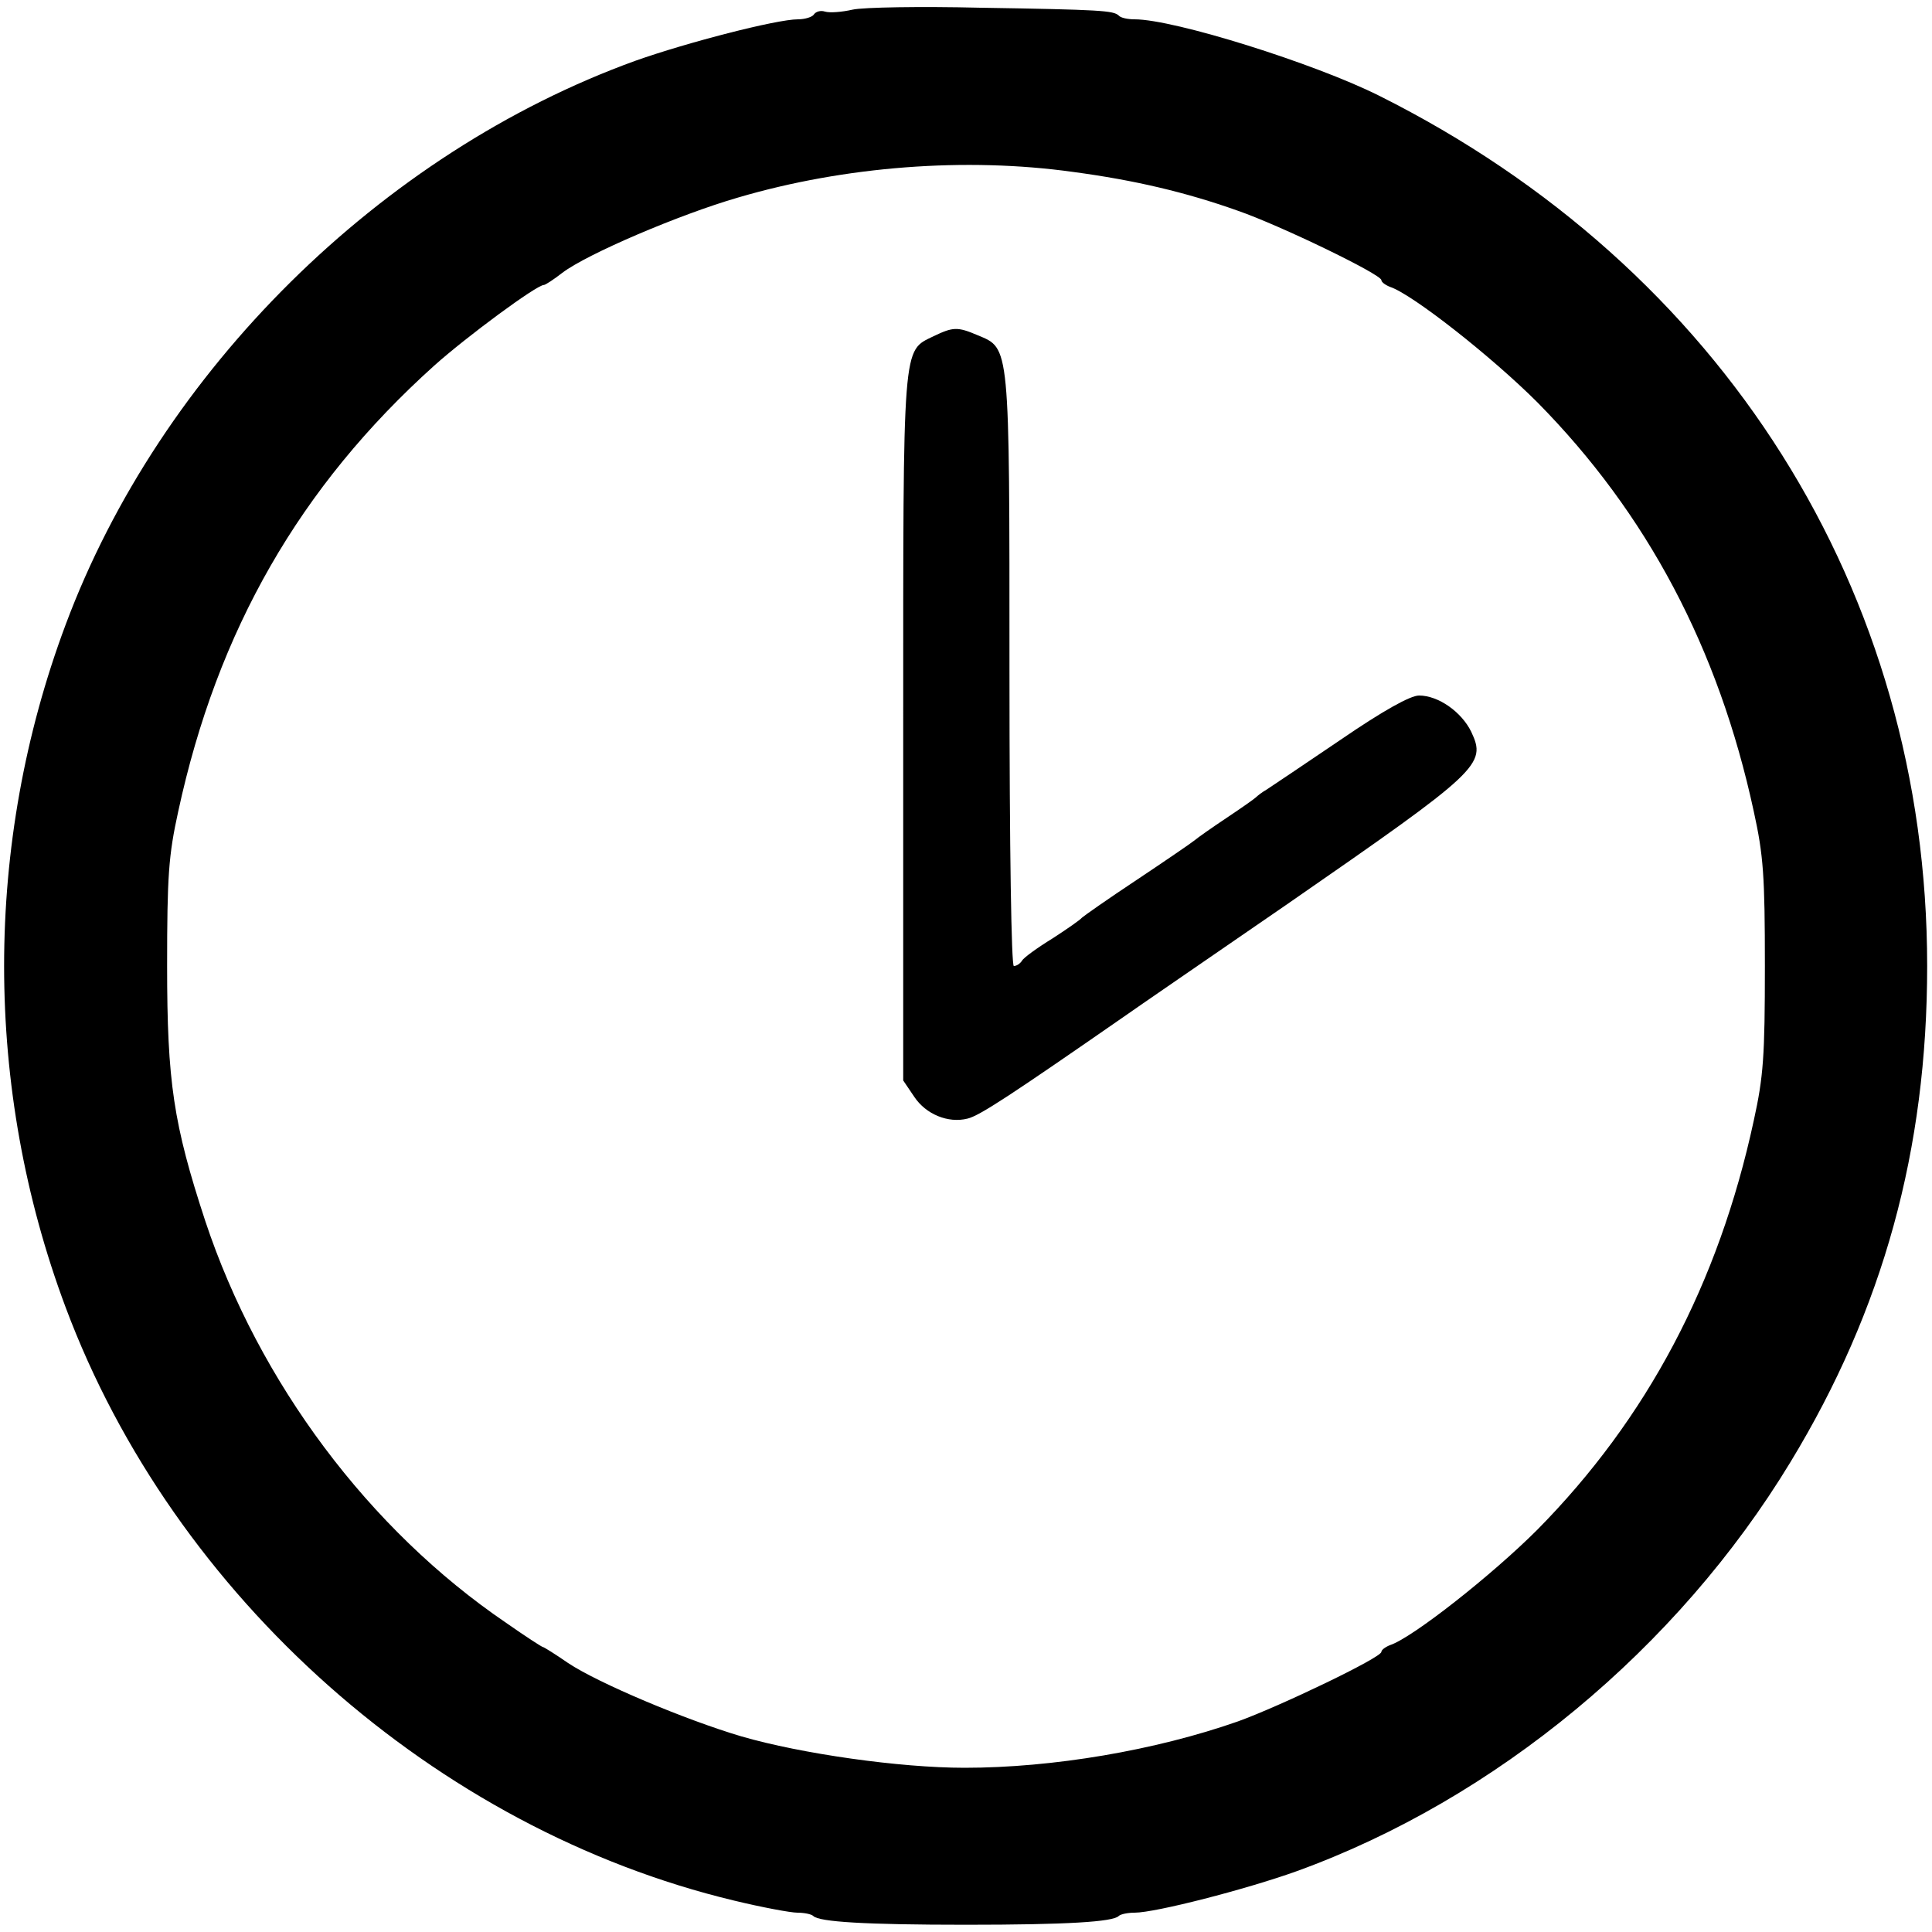
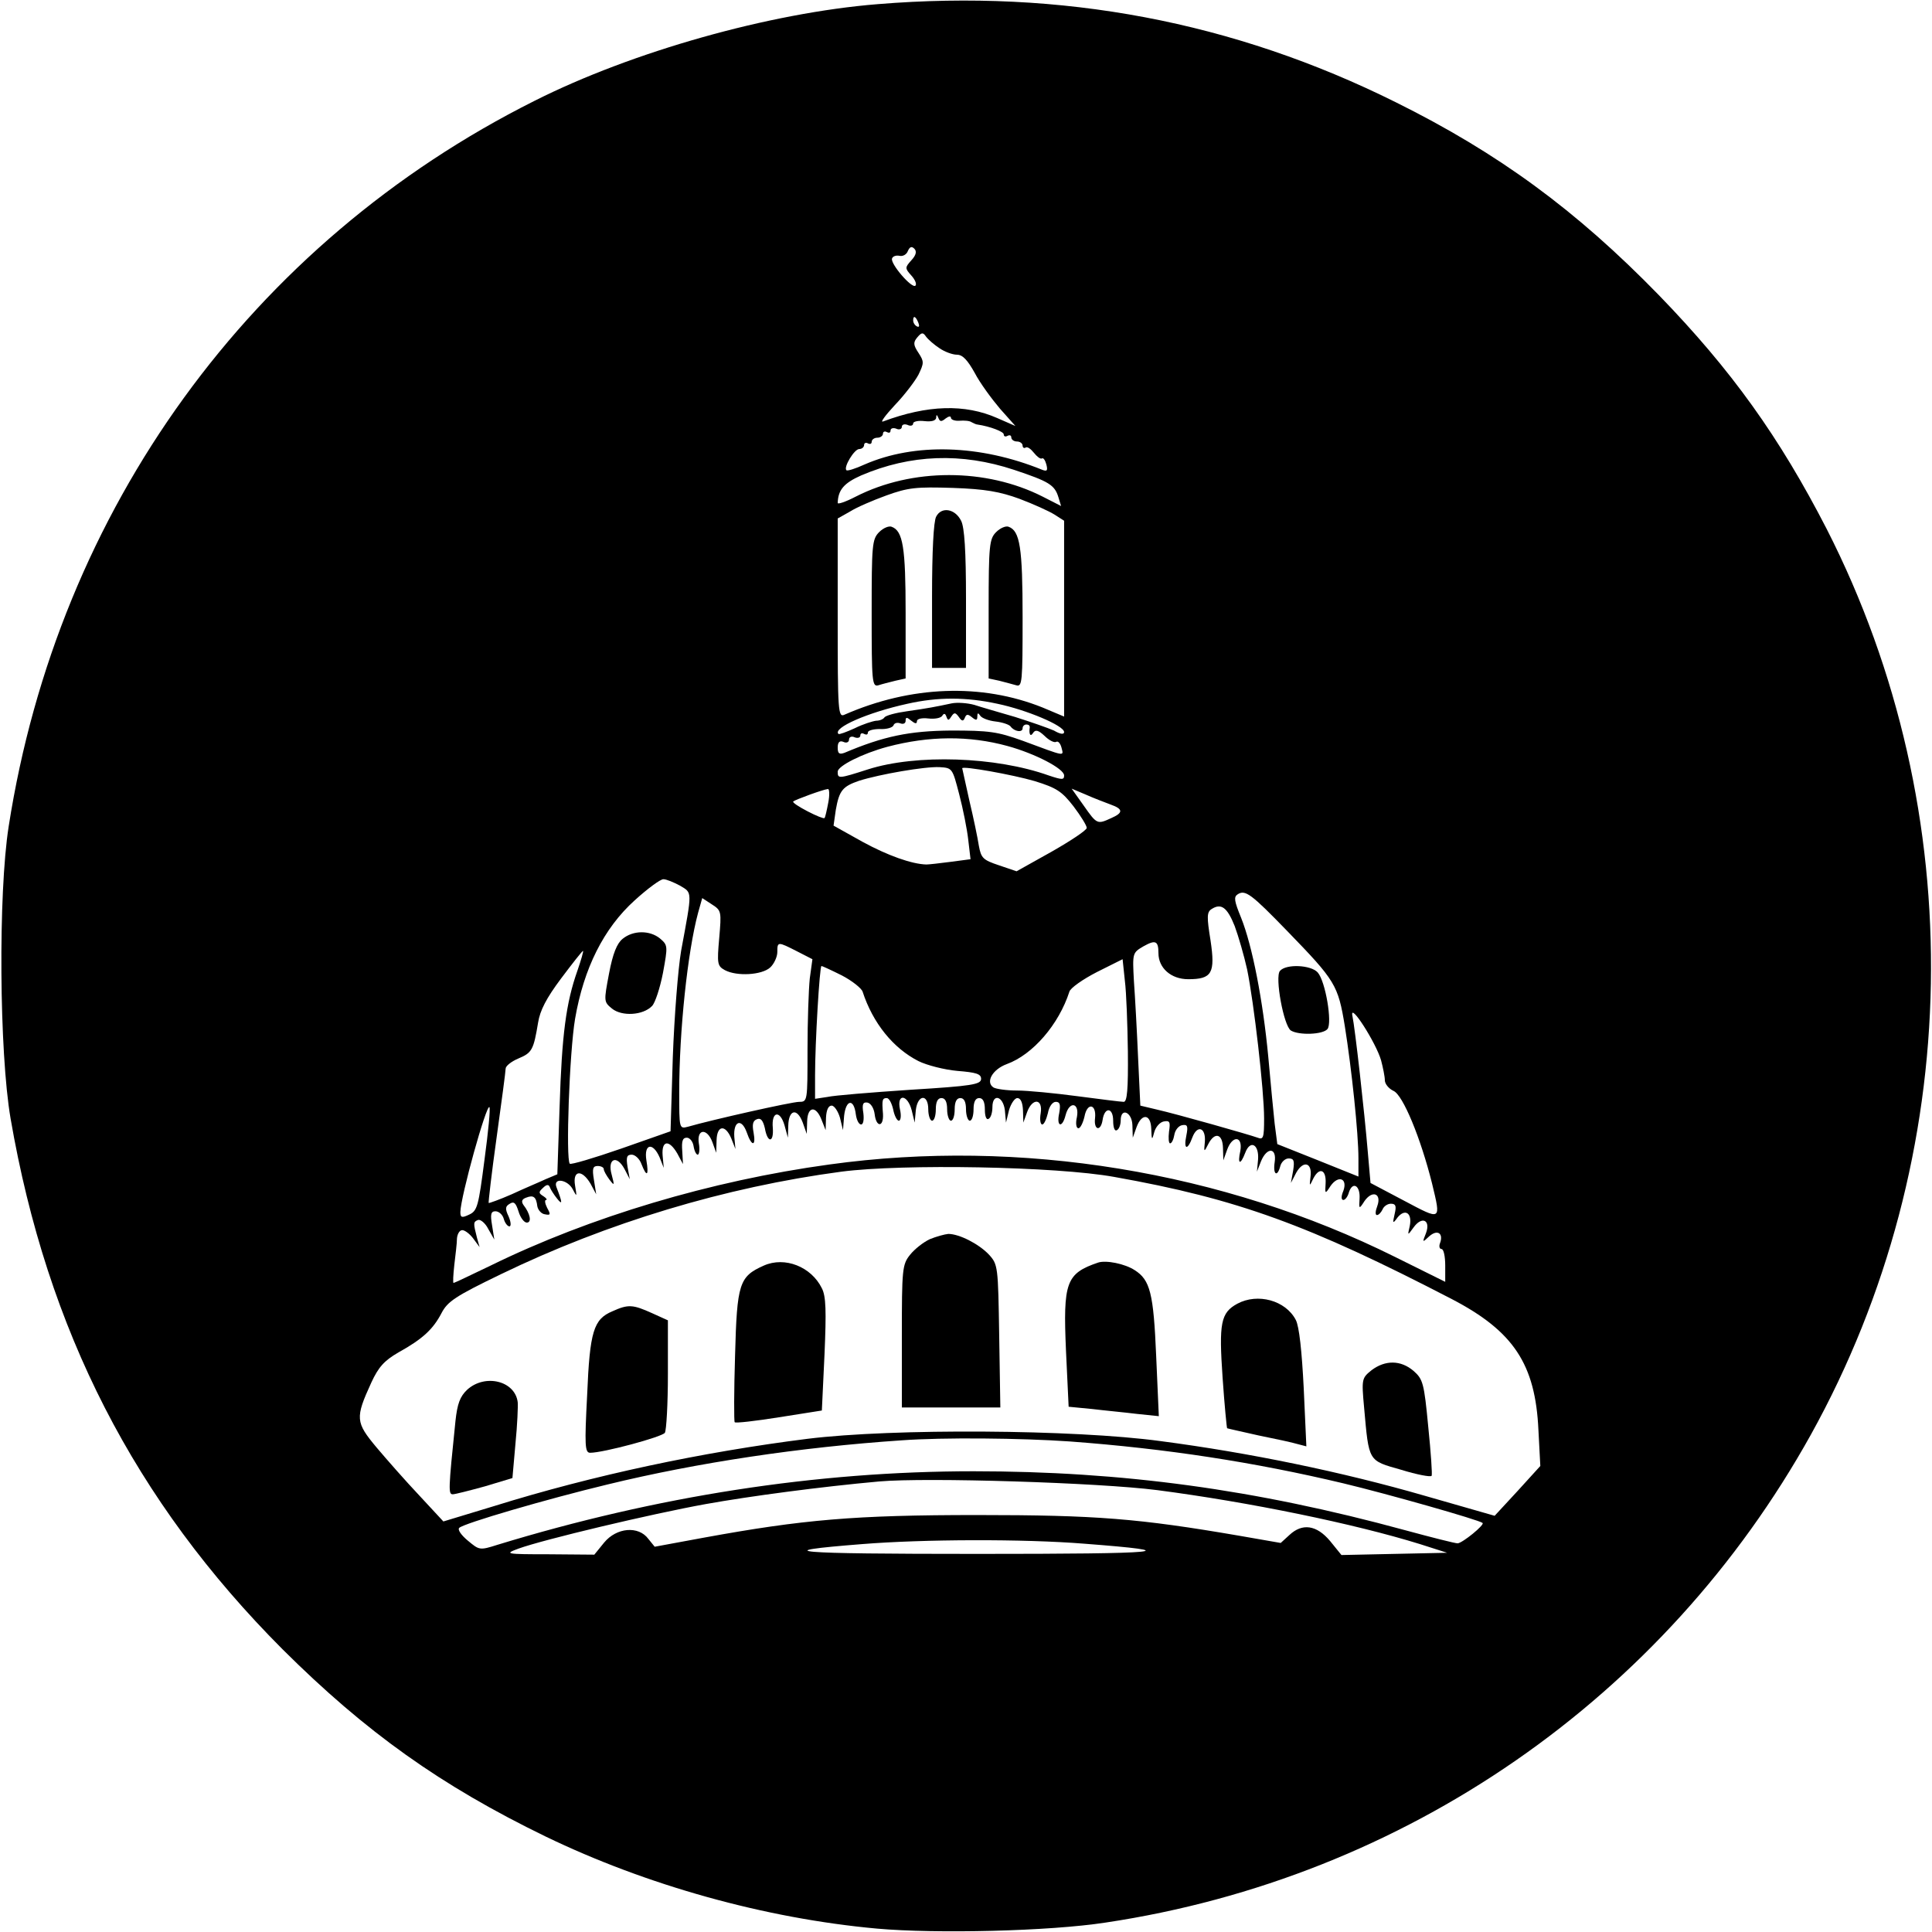
- <svg xmlns="http://www.w3.org/2000/svg" version="1" width="533.333" height="533.333" viewBox="0 0 400 400">
-   <path d="M176.5 2c-2.2.5-4.7.7-5.7.4-.9-.3-1.9 0-2.3.6-.3.5-1.8 1-3.3 1-4.4 0-23 4.8-33.7 8.6C78.8 31.7 33.2 76.8 13.6 129.3c-17 45.4-17 96 0 141.4C36 330.6 90.2 378.7 152 393.5c5.8 1.4 11.7 2.5 13.1 2.5 1.4 0 2.9.3 3.3.7 1.2 1.2 10.7 1.8 31.6 1.8 20.9 0 30.4-.6 31.6-1.8.4-.4 1.9-.7 3.3-.7 4.3 0 23-4.8 33.6-8.6 41.1-14.9 78.8-46.1 102.2-84.7C389.9 271.1 399 238 399 200c0-77.5-42.3-144.6-113.5-180.2C272.1 13.1 243.1 4 234.9 4c-1.4 0-2.9-.3-3.3-.8-1.1-1-3.6-1.2-28.6-1.6-12.4-.3-24.3-.1-26.5.4zm45.7 33.6c12.7 1.7 23.3 4.2 34 8 8.7 3 29.8 13.2 29.8 14.4 0 .4.8 1 1.8 1.4 4.6 1.5 21.1 14.5 30.5 23.9 22.7 23 37.5 50.9 44.8 84.7 2 9.1 2.3 13.3 2.3 32s-.3 22.9-2.3 32c-7.3 33.8-22.1 61.7-44.8 84.7-9.4 9.4-25.9 22.4-30.5 23.9-1 .4-1.8 1-1.8 1.4 0 1.2-21.1 11.3-29.7 14.4-17.1 6-38.3 9.6-56.6 9.6-13.4 0-33.8-2.9-46.2-6.5-11.5-3.4-29.6-11-35.9-15.2-2.6-1.8-5-3.3-5.2-3.3-.2 0-3.6-2.2-7.6-5-28.4-19.3-51.2-49.8-62.3-83.2-6.6-20.1-7.9-28.8-7.9-52.8 0-18.7.3-22.9 2.3-32 8.1-37.5 25.2-67.3 53-92.3 6.7-6 21.2-16.7 22.7-16.7.3 0 2-1.1 3.8-2.5 5.1-3.9 24.3-12.1 36.4-15.6 22.1-6.5 47.2-8.4 69.4-5.3z" />
-   <path d="M193.3 69.6c-6.5 3.2-6.3.5-6.3 81.2v72.9l2.3 3.4c2.4 3.6 7 5.5 11 4.5 2.5-.6 8.6-4.6 33.1-21.6 1.1-.8 16.1-11.1 33.1-22.8 40-27.7 41.3-28.9 38.1-35.7-2-4.1-6.8-7.5-10.8-7.5-1.8 0-7.4 3.1-16.3 9.2-7.5 5.1-14.4 9.7-15.3 10.3-.9.5-1.9 1.3-2.2 1.6-.3.3-3 2.2-6 4.2s-6 4.1-6.7 4.7c-.6.5-6 4.2-12 8.2-5.9 3.9-11 7.5-11.3 7.8-.3.4-3 2.3-6.1 4.3-3.1 1.9-6 4-6.3 4.6-.4.6-1.1 1.1-1.7 1.1-.5 0-.9-23.6-.9-61.1 0-68.1.1-66.7-6.6-69.5-4.2-1.8-5.1-1.7-9.1.2z" />
+ <svg xmlns="http://www.w3.org/2000/svg" version="1" width="682.667" height="682.667" viewBox="0 0 512 512">
+   <path d="M232.6 1.1c-28.6 2.3-65.1 12.6-90.9 25.6C66.6 64.3 15.4 134.9 2.3 219c-2.8 17.8-2.5 59.9.5 77.4 9.7 56.2 32.9 101.4 72.1 140.7 22 21.9 41.9 36.1 69.7 49.6 26.7 12.9 58.1 21.7 87.8 24.4 15.7 1.4 45.7.7 60.6-1.6 79.4-11.9 148.1-59.5 186.9-129.3 40.9-73.7 42.5-164.9 4.2-240-12.5-24.3-25.2-42.1-44.5-62-21.9-22.5-42.5-37.6-69.7-51.1-43-21.4-88.6-30-137.3-26zm8.9 67.9c-1.7 1.9-1.7 2.1 0 4 1 1.1 1.5 2.3 1.1 2.7-.9.9-6.7-5.8-6.2-7.2.2-.6 1.1-.9 2-.7.9.2 1.9-.4 2.2-1.3.5-1.1 1-1.3 1.7-.6.7.7.5 1.7-.8 3.1zm1.9 16.6c.3.8.2 1.2-.4.9-.6-.3-1-1-1-1.6 0-1.4.7-1.1 1.4.7zm5.6 6.7c1.3.9 3.4 1.7 4.6 1.7 1.5 0 2.8 1.4 4.7 4.8 1.4 2.7 4.5 6.9 6.7 9.5l4.1 4.6-4.8-2.1c-8.6-3.8-18.5-3.5-30.3.9-.8.3.6-1.6 3.1-4.3 2.6-2.7 5.4-6.4 6.3-8.1 1.5-3.1 1.5-3.5 0-5.8-1.4-2.1-1.4-2.8-.3-4.1 1.1-1.3 1.5-1.4 2.3-.2.6.8 2.2 2.2 3.6 3.1zm1.6 18.6c.8-.6 1.4-.7 1.4-.2 0 .5 1 .9 2.3.8 1.2-.1 2.7 0 3.2.4.6.3 1.2.6 1.5.6 3.4.5 7 1.9 7 2.6 0 .6.5.7 1 .4.6-.3 1-.1 1 .4 0 .6.7 1.1 1.5 1.1s1.5.5 1.5 1.1c0 .5.4.8.8.5.5-.3 1.4.4 2.2 1.4.8 1 1.7 1.7 2.1 1.5.4-.3.9.5 1.2 1.6.4 1.6.2 1.9-1.1 1.4-16.5-6.7-33.8-7.2-47.1-1.4-2.4 1.1-4.6 1.8-4.8 1.5-.8-.8 2.1-5.6 3.4-5.6.7 0 1.3-.5 1.3-1.1 0-.5.5-.7 1-.4.6.3 1 .1 1-.4 0-.6.7-1.1 1.5-1.1s1.5-.5 1.5-1.1c0-.5.5-.7 1-.4.6.3 1 .2 1-.4 0-.6.7-.8 1.5-.5.8.4 1.5.1 1.5-.5s.7-.8 1.5-.5c.8.4 1.5.2 1.5-.4 0-.5 1.4-.8 3-.6 1.9.2 3-.1 3.1-.9 0-.9.2-.9.6.1.4 1 .8 1 1.9.1zm18.1 13.6c9.3 3.1 10.8 4 11.8 7.3l.7 2.3-4.9-2.5c-15-7.6-34.6-7.6-49.5 0-2.7 1.4-4.8 2.1-4.8 1.7.1-3.5 1.7-5.3 6.2-7.3 13.1-5.6 26.6-6.1 40.5-1.5zm1.5 7.7c3.7 1.4 7.9 3.3 9.3 4.2l2.5 1.6v51.9l-5.7-2.4c-16.2-6.5-34.9-5.8-52.5 1.9-1.7.8-1.8-.8-1.8-25.6v-26.4l3.2-1.8c1.7-1.1 6.1-3 9.7-4.3 5.8-2.1 7.9-2.3 17.6-2 8.6.3 12.5 1 17.7 2.9zm-5.9 54.3c7.7 1.6 17.7 5.8 17.7 7.5 0 .7-1 .6-2.7-.4-1.6-.7-6.2-2.3-10.3-3.6-4.1-1.2-9-2.6-10.8-3.2-1.8-.5-4.5-.7-6-.4-4.2.9-6.3 1.3-11.9 2.1-2.9.4-5.5 1.1-5.9 1.6-.3.5-1.3.9-2.2.9-.9.1-3.5.9-5.7 2-2.2 1-4.1 1.7-4.3 1.5-1.6-1.6 7.8-5.7 18.3-8 8-1.8 15.5-1.8 23.8 0zm-12.2 3.4c.8-1.2 1.1-1.1 2 .1.8 1.2 1.2 1.2 1.6.2.4-1 .8-1 1.9-.1 1.1.9 1.4.8 1.4-.2s.2-1.1.8-.2c.4.6 2.2 1.3 4 1.5 1.8.2 3.6.8 4 1.3 1 1.4 3.2 1.7 3.2.5 0-.6.5-1 1-1 .6 0 .9.3.9.7-.3 1.9.2 2.7.9 1.5.6-.9 1.4-.7 3 .8 1.2 1.2 2.6 1.9 3.1 1.6.5-.3 1.1.4 1.4 1.5.6 2.4 1.3 2.5-10.3-1.8-6.7-2.4-8.8-2.7-19-2.7-11 .1-17.8 1.5-28.2 5.9-1.4.5-1.8.2-1.8-1.4 0-1.4.5-1.9 1.5-1.5.8.4 1.5.1 1.5-.6s.7-1 1.5-.6c.8.3 1.5.1 1.5-.5s.5-.7 1-.4c.6.3 1 .2 1-.4 0-.5 1.4-.9 3.2-.9 1.8.1 3.4-.4 3.6-1 .2-.6 1-.8 1.8-.5.8.3 1.4 0 1.4-.7 0-1 .3-1 1.5 0 1 .8 1.5.9 1.5.1 0-.6 1.3-.9 3-.7 1.7.2 3.3-.1 3.7-.7.4-.7.8-.7 1.1.2.4 1.1.6 1.1 1.3 0zm14.9 7.8c7.3 2 15 6 15 7.8 0 1.2-.5 1.2-4.1 0-14-5-35.1-5.7-47.9-1.6-7.8 2.5-8 2.5-8 .6 0-1.5 6.5-4.8 13.2-6.6 11-2.9 21.6-3 31.8-.2zm-12.8 12.8c1 3.8 2.1 9.3 2.4 12.1l.6 5.1-5.3.7c-3 .4-5.8.7-6.4.7-3.9-.1-10.3-2.4-16.9-6l-7.7-4.3.6-4.2c.9-5.1 1.8-6.2 6.2-7.7 5.4-1.7 17.4-3.8 21.3-3.6 3.4.2 3.4.3 5.2 7.2zm20-3.5c5.8 1.8 7.2 2.7 10.3 6.7 1.9 2.5 3.5 5.1 3.5 5.7 0 .6-4.2 3.4-9.3 6.3l-9.3 5.2-4.7-1.6c-4.2-1.4-4.7-1.9-5.3-5.2-.3-2-1.4-7.3-2.5-11.9-1-4.6-1.9-8.5-1.9-8.6 0-.7 13.4 1.7 19.2 3.4zm-54.7 5.7c-.4 2.1-.8 3.9-1 4.1-.2.2-2.2-.6-4.5-1.8-2.3-1.2-4-2.3-3.8-2.6.6-.5 8-3.2 9.2-3.3.4-.1.5 1.6.1 3.6zm74.8.5c3.4 1.2 3.4 2.2.2 3.6-3.7 1.7-3.8 1.7-7.3-3.3L284 209l3.8 1.6c2 .9 4.9 2 6.5 2.6zm-114.1 21.5c3.3 2 3.3 1.1.3 17.3-.8 4.7-1.8 17.3-2.2 28.2l-.6 19.6-13.1 4.6c-7.2 2.5-13.3 4.3-13.6 4-1.1-1.2-.1-29.5 1.4-38.4 2.3-13.4 7.6-24 15.8-31.4 3.4-3.1 6.8-5.6 7.6-5.6.8 0 2.7.8 4.4 1.7zm160.9 12c12.8 13.2 13.5 14.3 15.3 25.3 1.8 11.3 3.6 28.3 3.6 35v4.8l-10.7-4.3-10.8-4.3-.7-5.4c-.3-2.9-1.1-10.9-1.7-17.8-1.4-14.8-4.2-29.3-7.2-36.8-1.8-4.4-2-5.5-.9-6.2 2-1.3 3.6-.1 13.1 9.7zm-150.5 1.9c-.6 6.8-.5 7.4 1.5 8.5 3.2 1.7 9.8 1.3 12-.7 1-.9 1.9-2.8 1.9-4.1 0-2.8.1-2.8 5.2-.2l4.1 2.1-.7 5.1c-.3 2.9-.6 11.4-.6 18.9 0 13.6 0 13.8-2.2 13.8-2 0-23.3 4.8-29.5 6.6-2.3.6-2.3.5-2.3-9.2 0-16.1 2.2-37.1 5-47.5l1.1-3.9 2.6 1.7c2.5 1.6 2.5 1.9 1.9 8.9zm136.6-3.2c1 2.7 2.5 7.9 3.3 11.5 1.8 8.8 4.5 32.1 4.5 39.5 0 5.1-.2 5.7-1.7 5.1-2.2-.8-21.2-6.2-26.9-7.5l-4.2-1-.6-12.8c-.3-7-.8-16.1-1.1-20.2-.4-7.4-.4-7.5 2.5-9.2 3.2-1.8 4-1.5 4 1.8 0 3.9 3.3 6.9 7.9 6.9 6.3 0 7.2-1.6 5.9-10.3-1-6.2-1-7.5.3-8.3 2.5-1.6 4.1-.5 6.1 4.5zM153 257.3c-3 8.5-4.1 16.9-4.7 36l-.6 17.9-3.1 1.3c-1.7.8-5.8 2.5-9 4-3.2 1.4-6 2.4-6.1 2.3-.1-.2.8-8 2.1-17.3 1.3-9.4 2.4-17.6 2.4-18.3 0-.7 1.5-1.9 3.4-2.7 3.6-1.5 4-2.3 5.2-9.5.5-3.2 2.2-6.5 6.1-11.7 3-4 5.6-7.3 5.8-7.3.2 0-.5 2.4-1.5 5.3zm145.9 21.4c.1 10-.2 13.3-1.1 13.3-.7 0-6.2-.7-12.3-1.5-6-.8-13.2-1.5-16-1.5-2.7 0-5.5-.4-6.2-.8-2.2-1.4-.3-4.8 3.5-6.2 6.9-2.5 13.8-10.5 16.6-19.2.3-1 3.6-3.3 7.3-5.2l6.8-3.4.6 5.7c.4 3.1.7 11.6.8 18.8zm-75.8-20.2c2.7 1.4 5.2 3.4 5.5 4.3 2.7 8.3 8.1 15 14.8 18.4 2.2 1.1 6.9 2.3 10.3 2.6 5 .4 6.3.8 6.3 2.1 0 1.5-2.4 1.9-18.7 2.9-10.4.7-20.3 1.5-22 1.9l-3.3.5v-6.3c0-8.4 1.2-28.9 1.7-28.9.2 0 2.6 1.1 5.4 2.5zM366 281c.5 1.9 1 4.3 1 5.3 0 .9 1 2.2 2.3 2.8 2.5 1.1 7.2 12.5 10.2 24.5 2.4 10 2.6 9.9-7.4 4.6l-8.9-4.7-.7-8c-.9-10.8-3.4-33-4.1-36.3-.8-3.9 6.3 7.2 7.6 11.8zm-129.3 13c.3 1.6 1 3 1.5 3s.7-1.3.3-3c-.9-4.3 2-4 3.1.2l.8 3.3.3-3.3c.5-4.2 3.3-4.4 3.3-.2 0 1.6.5 3 1 3 .6 0 1-1.4 1-3 0-2 .5-3 1.5-3s1.5 1 1.5 3c0 1.6.5 3 1 3 .6 0 1-1.4 1-3 0-2 .5-3 1.5-3s1.5 1 1.5 3c0 1.6.5 3 1 3 .6 0 1-1.4 1-3 0-2 .5-3 1.5-3s1.5 1 1.5 3.1c0 1.7.4 2.8 1 2.4.6-.3 1-1.7 1-3.1 0-3.7 2.8-3 3.3.8l.3 3.3.8-3.3c.5-1.7 1.5-3.2 2.2-3.2.9 0 1.4 1.2 1.5 3.2l.1 3.3 1-2.8c1.4-3.8 4.2-3.6 3.6.3-.3 1.6-.1 3 .4 3s1.1-1.4 1.5-3c.3-1.7 1.2-3 2.1-3 1.1 0 1.3.7.9 3-.8 3.6.8 4.1 1.7.5 1-3.8 3.7-3.3 3 .5-.4 1.7-.2 3 .4 3 .5 0 1.2-1.4 1.6-3.1.7-3.8 3.2-3.4 2.8.4-.4 3.2 1.5 3.7 2 .5.5-3.5 2.8-3.4 2.8.2 0 1.8.4 2.9 1 2.5.6-.3 1-1.5 1-2.6 0-3.5 3-2.2 3.1 1.3l.1 3.3 1-2.8c1.4-3.8 3.8-3.5 3.9.5.1 3 .2 3.1.8.8.4-1.4 1.5-2.6 2.5-2.8 1.6-.3 1.8.1 1.4 2.7-.2 1.7-.1 3.1.3 3.1s.9-1 1.1-2.2c.2-1.3 1.1-2.4 2-2.6 1.5-.3 1.7.2 1.2 2.7-.8 3.8.3 4.1 1.6.5 1.3-3.4 3.6-2.6 3.3 1.2-.3 2.8-.2 2.8.9.6 1.7-3.3 3.8-2.8 3.9 1l.1 3.3 1-2.8c1.4-3.9 4.2-3.7 3.5.3-.8 3.6 0 3.9 1.3.5 1.3-3.5 3.7-2.3 3.4 1.8l-.3 3.2 1.1-2.8c1.6-3.8 4.2-3.6 3.6.3-.5 3.3.7 4.1 1.5 1 .3-1.1 1.3-2 2.2-2 1.4 0 1.6.6 1.2 3.2l-.6 3.3 1.4-2.7c1.9-3.4 4.3-2.7 3.8 1-.3 2.7-.3 2.7.8.4 1.6-3 3.4-2.2 3.2 1.4-.2 2.9-.1 2.9 1.3.7 2.1-3 4.6-2 3.4 1.3-.6 1.4-.6 2.4 0 2.4.5 0 1.2-.9 1.5-2.1 1-2.9 3-1.7 2.8 1.7-.2 2.9-.1 2.9 1.3.7 2.1-3 4.6-2 3.4 1.3-.5 1.3-.6 2.4-.1 2.4s1.1-.7 1.5-1.5c.3-.8 1.3-1.5 2.2-1.5 1.3 0 1.5.6 1 2.7-.6 2.6-.5 2.7.8.9 2-2.4 3.9-1.1 3.2 2.3-.6 2.6-.6 2.6 1 .4 2.2-3.1 4.6-2 3.3 1.5-1 2.5-1 2.6.9.8 2.2-1.9 3.8-.7 2.8 1.9-.3.8-.1 1.5.4 1.5.6 0 1 2 1 4.4v4.3l-13.3-6.6c-45.6-22.7-99.4-31.5-149.9-24.5-31.4 4.3-63.5 13.9-89.8 26.8-5.2 2.5-9.6 4.6-9.8 4.6-.2 0-.1-2.1.2-4.8.3-2.6.7-5.7.7-7 .1-1.2.7-2.2 1.4-2.2s2 1 2.9 2.2l1.7 2.3-.7-2.5c-1-3.9-1-4.2.3-4.7.6-.2 1.9.8 2.7 2.4l1.6 2.8-.6-3.8c-.5-2.9-.3-3.7.9-3.7.9 0 1.9.9 2.2 2 .3 1.1 1 2 1.5 2s.4-1.2-.2-2.6c-1-2.1-.9-2.7.3-3.4 1.1-.7 1.6-.2 2.3 2 .5 1.7 1.5 3 2.2 3 1.4 0 .9-2.4-.9-4.7-.6-.9-.4-1.5.7-1.9 2-.8 2.7-.2 3 2.3.2 1 1.1 2 2 2.1 1.5.3 1.6.1.6-1.7-.6-1.2-.7-2.1-.3-2.1.4 0 .1-.5-.7-1-1.3-.8-1.3-1.1-.1-2.2.9-.9 1.5-1 1.8-.2.2.6 1.1 2 1.9 3 1.5 1.9 1.5 1.2-.1-2.9-1.1-2.7 2.9-2.2 4.3.5 1.1 2.1 1.1 2 .6-1-.7-4.1 1.8-4.4 4.1-.5l1.5 2.8-.6-3.8c-.5-3-.3-3.7 1-3.7.9 0 1.6.4 1.6.8 0 .5.7 1.7 1.5 2.8 1.3 1.7 1.4 1.7.6-1.3-1.2-4.2 1.3-5.4 3.4-1.5l1.4 2.7-.6-3.3c-.4-2.5-.2-3.2 1.1-3.2.9 0 2.1 1.1 2.6 2.5 1.4 3.6 2 3.1 1.3-1-.7-4.4 1.7-4.9 3.5-.8l1.1 2.8-.3-3.3c-.3-4 1.7-4.3 3.9-.5l1.5 2.8-.2-3.5c-.2-2.6.1-3.5 1.2-3.5.8 0 1.6 1 1.8 2.2.2 1.3.7 2.3 1.1 2.3.4 0 .6-1.4.3-3-.6-3.9 2.2-4.1 3.6-.3l1 2.8.1-3.3c.1-4 2.3-4.3 3.9-.5l1.1 2.8-.3-3.2c-.3-4.2 1.9-5.1 3.3-1.2 1.3 3.8 2.5 3.8 1.8 0-.4-2.1-.2-3.1.9-3.5 1-.4 1.6.3 2.1 2.4.7 4 2.4 3.9 2.1-.1-.4-4.4 1.9-4.8 3.1-.7l.9 3.3.1-3.2c.1-4.2 2.3-4.8 3.8-.9l1.1 3.1.1-3.3c.1-4 2.3-4.3 3.8-.5l1.1 2.8.1-3.3c.1-2 .6-3.2 1.5-3.2.7 0 1.7 1.5 2.2 3.2l.8 3.3.3-3.8c.5-4.4 2.6-4.6 3.1-.4.2 1.5.8 2.7 1.4 2.7.6 0 .8-1.3.6-3-.4-2.4-.1-3 1.1-2.8.9.2 1.7 1.5 1.9 3.1.4 3.5 2.4 3.5 2.2-.1-.3-3.7-.2-4.2 1-4.2.6 0 1.3 1.3 1.7 3zm-108.3 13.3c-1.6 12.4-1.9 13.6-4.1 14.6-1.9.9-2.3.8-2.3-.7.1-4.2 6.9-28.6 7.7-27.8.3.3-.3 6.5-1.3 13.9zm166.9 4.6c32.6 5.8 51.5 12.7 89.5 32.4 16.3 8.5 22.1 17.2 22.9 34.7l.5 9.5-6 6.6-6.1 6.6-18.5-5.3c-21.8-6.3-46.4-11.4-70.1-14.5-22.8-3.1-70.9-3.4-93.5-.6-27.8 3.5-56.7 9.6-83.3 17.9l-13.2 4-6.4-6.9c-3.5-3.7-8.6-9.5-11.3-12.7-5.6-6.7-5.7-7.8-1.4-17.2 1.9-4.1 3.4-5.8 7.2-8 6.5-3.6 9.2-6.2 11.4-10.4 1.6-3.1 3.7-4.5 15.7-10.3 28.3-13.7 59.5-23.1 90.3-27.2 16.2-2.1 56.9-1.4 72.3 1.4zM283.5 382c25.6 1.9 49 5.5 72.5 11.1 11.7 2.8 36 9.7 36.9 10.5.6.5-5.3 5.3-6.6 5.4-.7 0-7-1.6-14-3.5-39.6-10.8-74.9-15.6-114.3-15.6-41.7 0-84 6.6-126.2 19.5-4.7 1.5-4.8 1.4-7.8-1.1-1.7-1.4-2.8-2.9-2.3-3.4 1.2-1.2 23.1-7.6 39.3-11.5 23.8-5.8 51.2-9.9 78-11.7 10.9-.8 31.6-.6 44.5.3zm23.2 12.9c24.5 3.2 52.2 8.9 69.6 14.3l7.2 2.3-14 .3-14 .3-3-3.7c-3.6-4.3-7.4-4.8-10.8-1.6l-2.3 2.1-10.9-1.9c-26.8-4.6-38-5.5-69.5-5.5-32.6 0-46.2 1.2-72.5 6l-13 2.4-1.7-2.1c-2.6-3.5-8.4-3-11.7 1l-2.6 3.2-12-.1c-11.6 0-11.9-.1-8.1-1.5 6.6-2.4 35.2-9.2 49.6-11.8 11.7-2.1 30.5-4.6 46-6 12.5-1.1 58.1.3 73.7 2.3zm-19.3 14.2c27.3 2.1 21.6 2.7-28.4 2.7-49.3 0-55.9-.6-30.5-2.6 16.1-1.3 42.8-1.4 58.9-.1z" />
+   <path d="M248.1 136.9c-.7 1.2-1.1 9.4-1.1 21V177h9v-18.3c0-12.6-.4-19-1.3-20.7-1.6-3.2-5.2-3.8-6.6-1.1zM233 141c-1.9 1.9-2 3.4-2 21.6 0 18.1.1 19.5 1.8 19 .9-.3 2.9-.8 4.5-1.2l2.7-.6v-17.4c0-17.3-.7-21.7-3.7-22.8-.7-.3-2.2.3-3.3 1.4zM264 141c-1.8 1.8-2 3.4-2 20.4v18.4l2.8.6c1.5.4 3.5.9 4.5 1.2 1.6.5 1.7-.8 1.7-18 0-18.5-.7-22.9-3.7-24-.7-.3-2.2.3-3.3 1.4zM165 248.8c-1.5 1.2-2.6 3.9-3.6 9.2-1.4 7.4-1.4 7.5.8 9.3 2.6 2.1 8.2 1.8 10.6-.7.8-.8 2.1-4.7 2.9-8.8 1.3-7.1 1.3-7.3-.8-9.1-2.7-2.2-7.1-2.2-9.9.1zM339.2 257.3c-1.4 1.6 1 14.6 2.9 15.8 2.1 1.3 8.5 1.1 9.7-.4 1.3-1.6-.5-12.6-2.6-15-1.8-2-8.4-2.3-10-.4zM246.4 328.4c-1.7.8-4 2.6-5.2 4.1-2.1 2.6-2.2 3.8-2.2 21.6V373h26.1l-.3-18.9c-.3-18.6-.3-19-2.8-21.7-2.7-2.8-7.8-5.4-10.7-5.4-1 .1-3.2.7-4.9 1.4zM202.4 335.4c-6.5 2.9-7.1 4.7-7.6 23.8-.3 9.5-.3 17.5-.1 17.7.2.3 5.4-.3 11.7-1.3l11.4-1.8.7-14.8c.5-11.6.4-15.5-.7-17.6-2.8-5.7-9.8-8.5-15.4-6zM291 334.6c-8.5 2.9-9.3 5.2-8.5 23.4l.7 14.8 6.2.6c3.3.4 8.7.9 11.9 1.3l5.8.6-.7-15.9c-.7-16.7-1.6-20.2-5.7-22.8-2.6-1.7-7.6-2.7-9.7-2zM327.9 345.5c-4.4 2.4-4.9 5.1-3.9 19.6.5 7.3 1.1 13.3 1.2 13.4.2.1 3.9.9 8.3 1.9 4.5.9 9.1 1.9 10.4 2.3l2.3.6-.7-15.4c-.5-9.9-1.2-16.4-2.1-18.1-2.7-5.2-10.1-7.2-15.5-4.3zM162.3 347.5c-5 2.1-6 5.3-6.7 22.2-.7 13.4-.6 15.3.8 15.3 3.5 0 19.1-4.2 19.8-5.3.4-.7.8-7.6.8-15.5v-14.3l-4.2-1.9c-5.1-2.3-6.3-2.4-10.5-.5zM363.5 363.1c-2.6 2.1-2.7 2.3-2 9.9 1.3 14.5 1 14 9.8 16.5 4.2 1.3 7.9 2 8.1 1.6.2-.3-.2-6.2-.9-13-1.1-11.6-1.4-12.6-3.9-14.8-3.4-2.9-7.5-2.9-11.1-.2zM123.8 368.3c-1.9 1.8-2.6 3.7-3.1 8.3-1.9 18.4-1.9 19.4-.7 19.4.6 0 4.5-1 8.5-2.1l7.3-2.2.8-9.1c.5-5 .7-10 .6-11-.7-5.7-8.7-7.6-13.4-3.3z" />
</svg>
